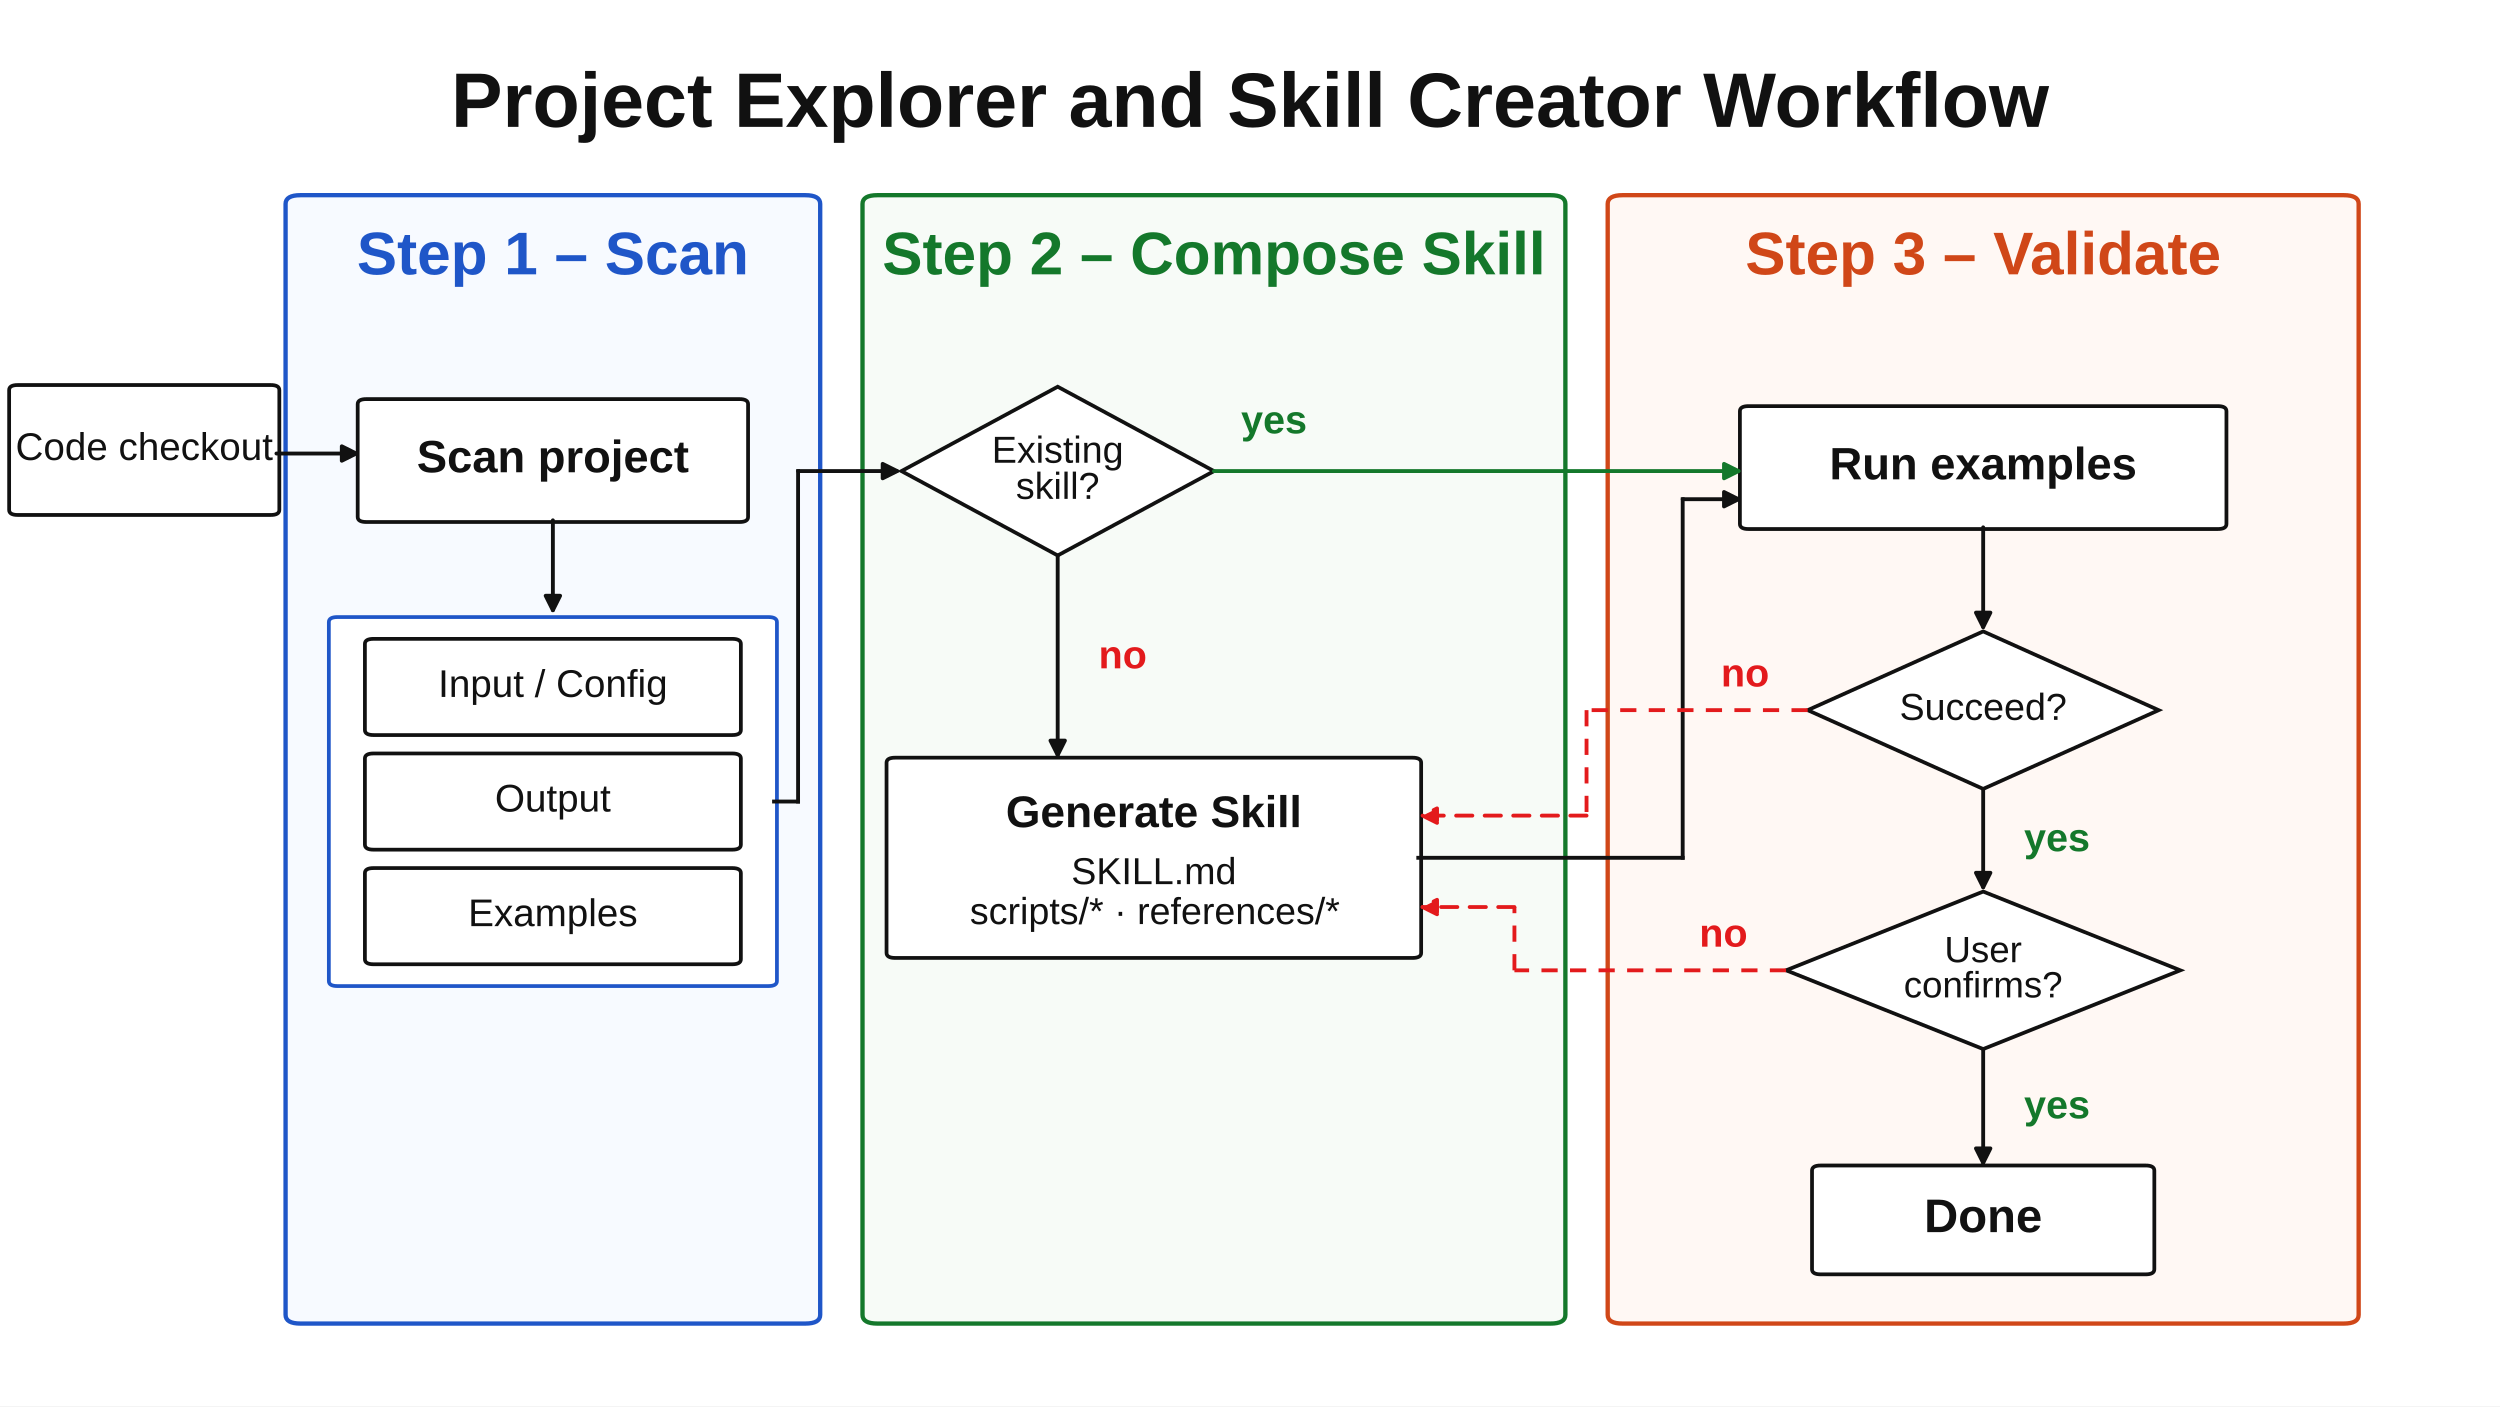
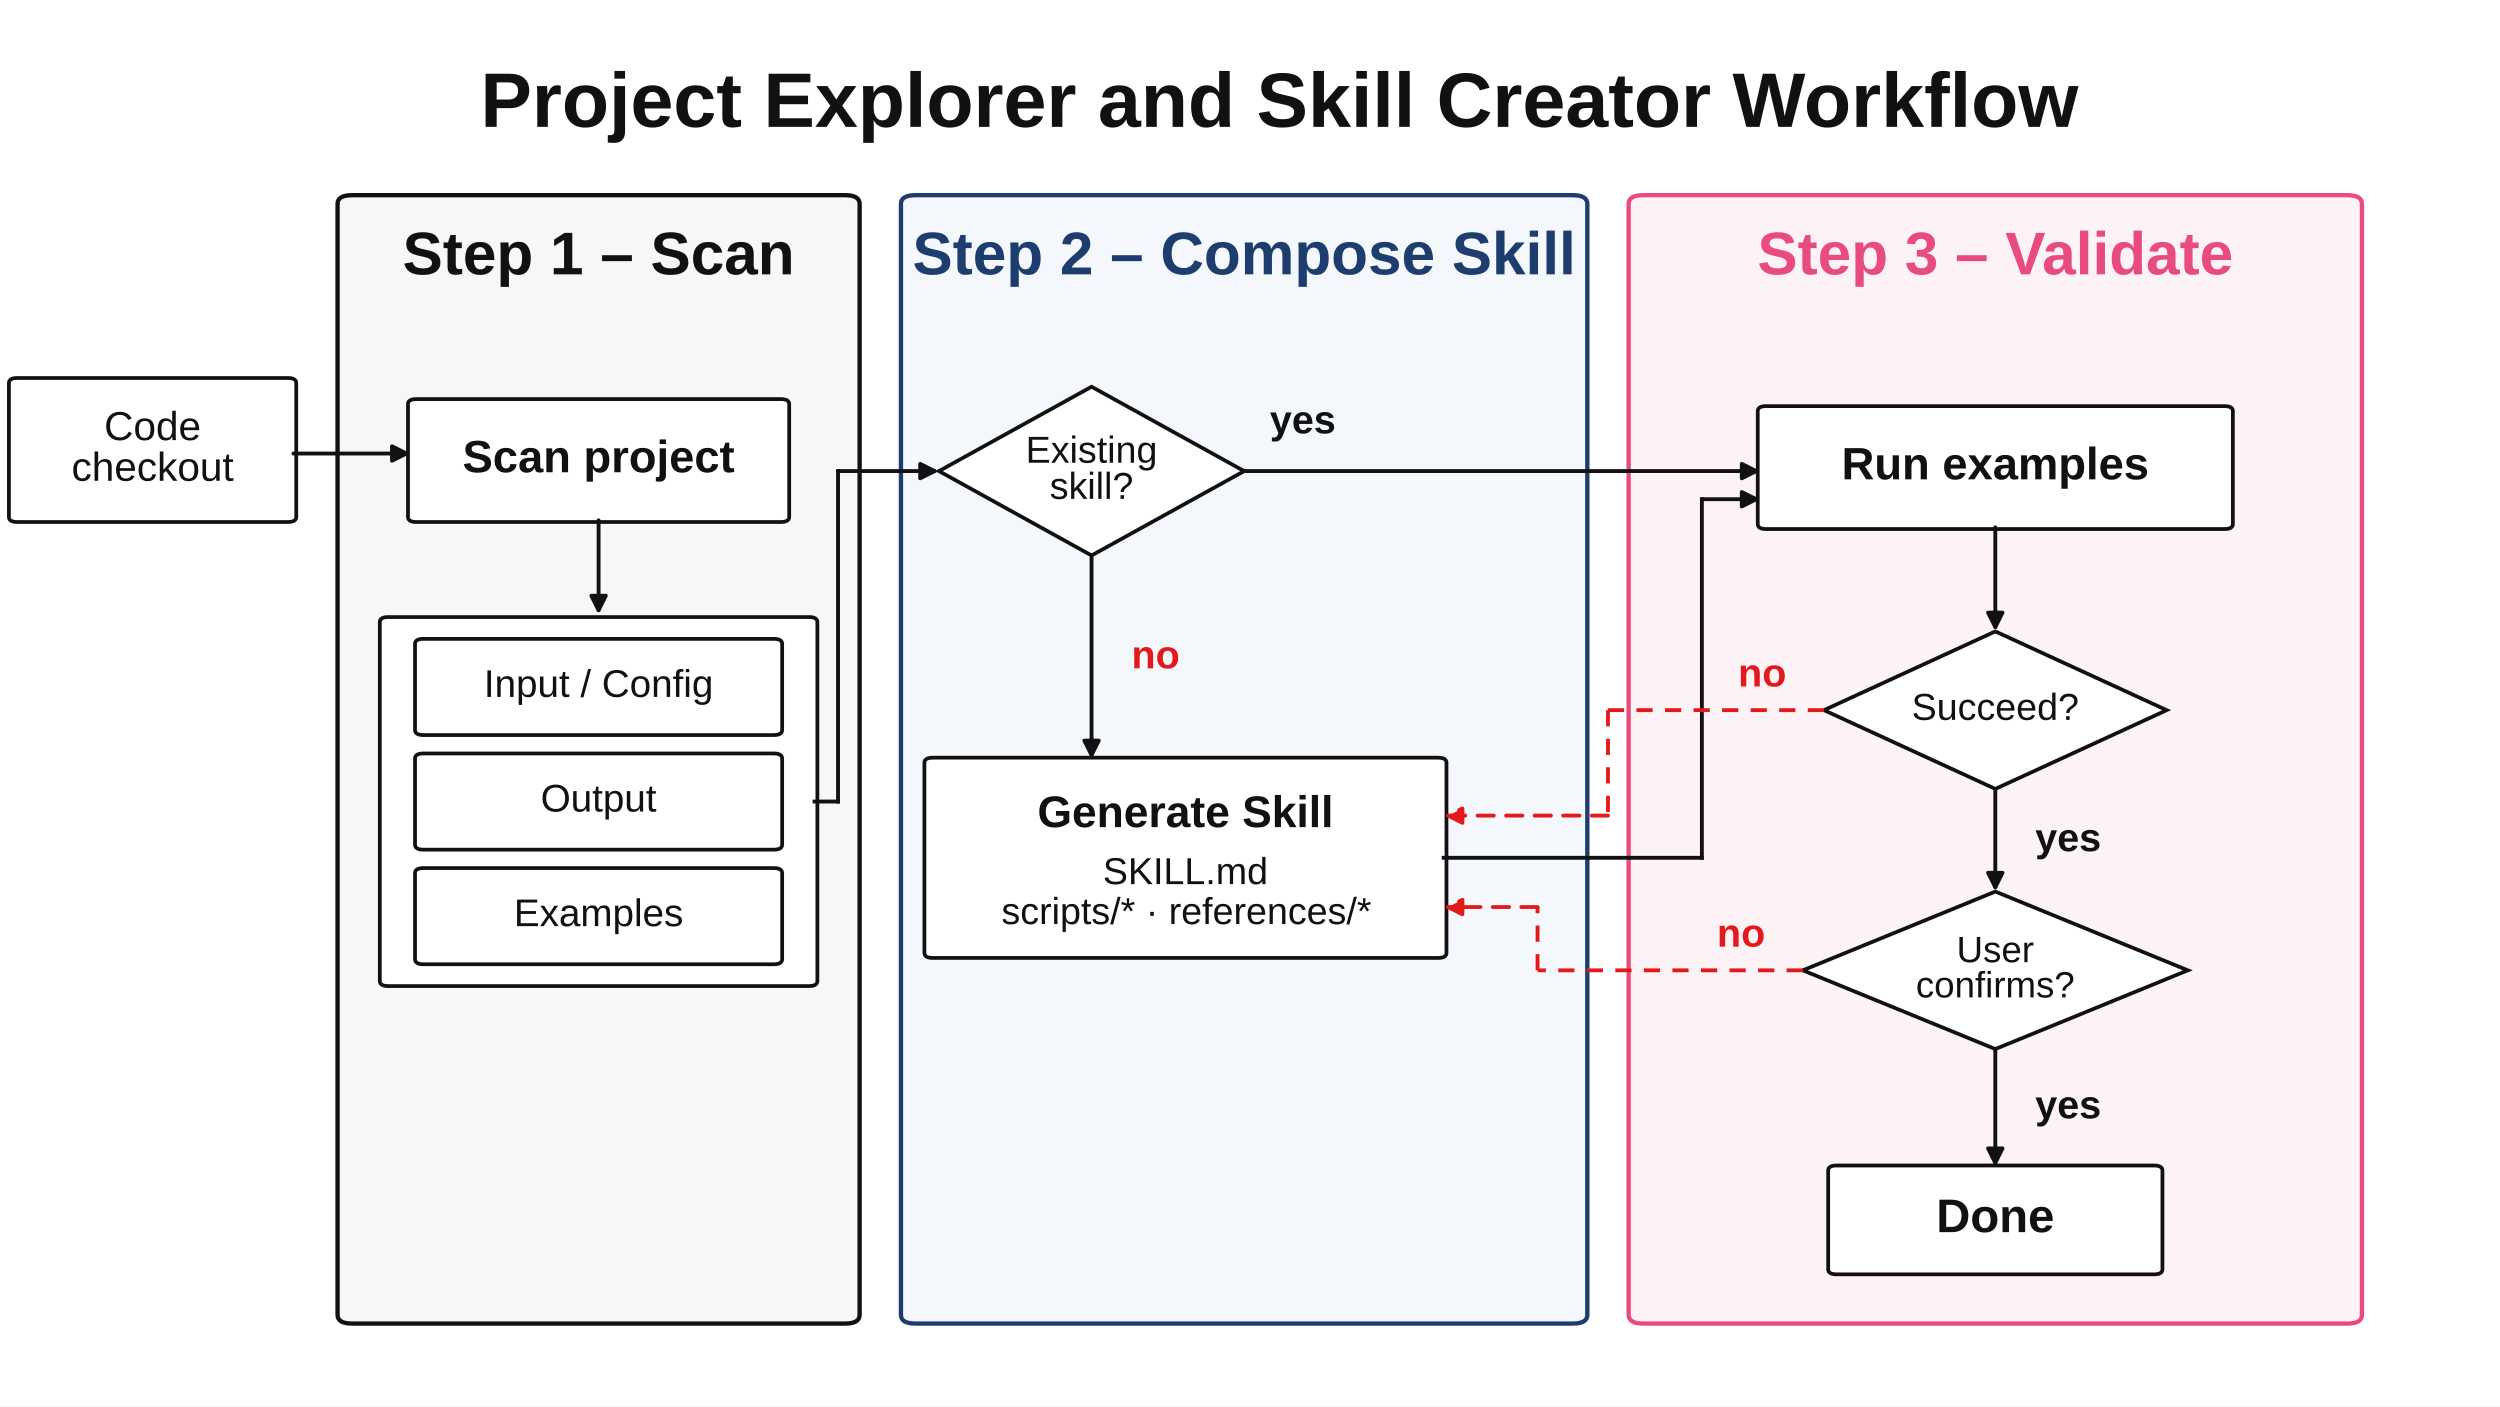
<svg xmlns="http://www.w3.org/2000/svg" width="518.4pt" height="291.6pt" viewBox="0 0 518.4 291.6" version="1.1">
  <defs>
    <style type="text/css">*{stroke-linejoin: round; stroke-linecap: butt}</style>
  </defs>
  <g id="figure_1">
    <g id="patch_1">
      <path d="M 0 291.6  L 518.4 291.6  L 518.4 0  L 0 0  z " style="fill: #ffffff" />
    </g>
    <g id="axes_1">
      <g id="patch_2">
-         <path d="M 62.308 274.454  L 166.985 274.454  Q 170.075 274.454 170.075 272.646  L 170.075 42.282  Q 170.075 40.474 166.985 40.474  L 62.308 40.474  Q 59.217 40.474 59.217 42.282  L 59.217 272.646  Q 59.217 274.454 62.308 274.454  z " clip-path="url(#pa1a2fbb41c)" style="fill: #f7faff; stroke: #1f56c8; stroke-width: 0.9; stroke-linejoin: miter" />
+         <path d="M 73.014 274.454  L 175.234 274.454  Q 178.252 274.454 178.252 272.646  L 178.252 42.282  Q 178.252 40.474 175.234 40.474  L 73.014 40.474  Q 69.996 40.474 69.996 42.282  L 69.996 272.646  Q 69.996 274.454 73.014 274.454  z " clip-path="url(#p4d592e3e63)" style="fill: #f7f7f7; stroke: #111111; stroke-width: 0.9; stroke-linejoin: miter" />
      </g>
      <g id="patch_3">
-         <path d="M 181.938 274.454  L 321.508 274.454  Q 324.598 274.454 324.598 272.646  L 324.598 42.282  Q 324.598 40.474 321.508 40.474  L 181.938 40.474  Q 178.848 40.474 178.848 42.282  L 178.848 272.646  Q 178.848 274.454 181.938 274.454  z " clip-path="url(#pa1a2fbb41c)" style="fill: #f7fbf7; stroke: #14782b; stroke-width: 0.9; stroke-linejoin: miter" />
+         <path d="M 189.837 274.454  L 326.13 274.454  Q 329.147 274.454 329.147 272.646  L 329.147 42.282  Q 329.147 40.474 326.13 40.474  L 189.837 40.474  Q 186.819 40.474 186.819 42.282  L 186.819 272.646  Q 186.819 274.454 189.837 274.454  z " clip-path="url(#p4d592e3e63)" style="fill: #f4f7fc; stroke: #1c3d6e; stroke-width: 0.9; stroke-linejoin: miter" />
      </g>
      <g id="patch_4">
-         <path d="M 336.462 274.454  L 486 274.454  Q 489.09 274.454 489.09 272.646  L 489.09 42.282  Q 489.09 40.474 486 40.474  L 336.462 40.474  Q 333.371 40.474 333.371 42.282  L 333.371 272.646  Q 333.371 274.454 336.462 274.454  z " clip-path="url(#pa1a2fbb41c)" style="fill: #fff8f4; stroke: #d04718; stroke-width: 0.9; stroke-linejoin: miter" />
+         <path d="M 340.732 274.454  L 486.761 274.454  Q 489.778 274.454 489.778 272.646  L 489.778 42.282  Q 489.778 40.474 486.761 40.474  L 340.732 40.474  Q 337.714 40.474 337.714 42.282  L 337.714 272.646  Q 337.714 274.454 340.732 274.454  z " clip-path="url(#p4d592e3e63)" style="fill: #fdf3f7; stroke: #e84c7e; stroke-width: 0.9; stroke-linejoin: miter" />
      </g>
      <g id="patch_5">
-         <path d="M 3.689 106.784  L 56.127 106.784  Q 57.921 106.784 57.921 105.734  L 57.921 80.89  Q 57.921 79.84 56.127 79.84  L 3.689 79.84  Q 1.894 79.84 1.894 80.89  L 1.894 105.734  Q 1.894 106.784 3.689 106.784  z " clip-path="url(#pa1a2fbb41c)" style="fill: #ffffff; stroke: #111111; stroke-width: 0.78; stroke-linejoin: miter" />
+         <path d="M 3.602 108.242  L 59.677 108.242  Q 61.429 108.242 61.429 107.192  L 61.429 79.432  Q 61.429 78.382 59.677 78.382  L 3.602 78.382  Q 1.85 78.382 1.85 79.432  L 1.85 107.192  Q 1.85 108.242 3.602 108.242  z " clip-path="url(#p4d592e3e63)" style="fill: #ffffff; stroke: #111111; stroke-width: 0.78; stroke-linejoin: miter" />
      </g>
      <g id="patch_6">
-         <path d="M 75.966 108.242  L 153.327 108.242  Q 155.121 108.242 155.121 107.192  L 155.121 83.806  Q 155.121 82.756 153.327 82.756  L 75.966 82.756  Q 74.171 82.756 74.171 83.806  L 74.171 107.192  Q 74.171 108.242 75.966 108.242  z " clip-path="url(#pa1a2fbb41c)" style="fill: #ffffff; stroke: #111111; stroke-width: 0.78; stroke-linejoin: miter" />
+         <path d="M 86.351 108.242  L 161.897 108.242  Q 163.649 108.242 163.649 107.192  L 163.649 83.806  Q 163.649 82.756 161.897 82.756  L 86.351 82.756  Q 84.599 82.756 84.599 83.806  L 84.599 107.192  Q 84.599 108.242 86.351 108.242  z " clip-path="url(#p4d592e3e63)" style="fill: #ffffff; stroke: #111111; stroke-width: 0.78; stroke-linejoin: miter" />
      </g>
      <g id="patch_7">
-         <path d="M 69.984 204.47  L 159.308 204.47  Q 161.103 204.47 161.103 203.42  L 161.103 129.004  Q 161.103 127.954 159.308 127.954  L 69.984 127.954  Q 68.19 127.954 68.19 129.004  L 68.19 203.42  Q 68.19 204.47 69.984 204.47  z " clip-path="url(#pa1a2fbb41c)" style="fill: #ffffff; stroke: #1f56c8; stroke-width: 0.78; stroke-linejoin: miter" />
+         <path d="M 80.51 204.47  L 167.738 204.47  Q 169.49 204.47 169.49 203.42  L 169.49 129.004  Q 169.49 127.954 167.738 127.954  L 80.51 127.954  Q 78.758 127.954 78.758 129.004  L 78.758 203.42  Q 78.758 204.47 80.51 204.47  z " clip-path="url(#p4d592e3e63)" style="fill: #ffffff; stroke: #111111; stroke-width: 0.78; stroke-linejoin: miter" />
      </g>
      <g id="patch_8">
-         <path d="M 77.461 152.419  L 151.831 152.419  Q 153.626 152.419 153.626 151.37  L 153.626 133.524  Q 153.626 132.474 151.831 132.474  L 77.461 132.474  Q 75.666 132.474 75.666 133.524  L 75.666 151.37  Q 75.666 152.419 77.461 152.419  z " clip-path="url(#pa1a2fbb41c)" style="fill: #ffffff; stroke: #111111; stroke-width: 0.78; stroke-linejoin: miter" />
+         <path d="M 87.812 152.419  L 160.436 152.419  Q 162.189 152.419 162.189 151.37  L 162.189 133.524  Q 162.189 132.474 160.436 132.474  L 87.812 132.474  Q 86.059 132.474 86.059 133.524  L 86.059 151.37  Q 86.059 152.419 87.812 152.419  z " clip-path="url(#p4d592e3e63)" style="fill: #ffffff; stroke: #111111; stroke-width: 0.78; stroke-linejoin: miter" />
      </g>
      <g id="patch_9">
-         <path d="M 77.461 176.185  L 151.831 176.185  Q 153.626 176.185 153.626 175.135  L 153.626 157.289  Q 153.626 156.239 151.831 156.239  L 77.461 156.239  Q 75.666 156.239 75.666 157.289  L 75.666 175.135  Q 75.666 176.185 77.461 176.185  z " clip-path="url(#pa1a2fbb41c)" style="fill: #ffffff; stroke: #111111; stroke-width: 0.78; stroke-linejoin: miter" />
+         <path d="M 87.812 176.185  L 160.436 176.185  Q 162.189 176.185 162.189 175.135  L 162.189 157.289  Q 162.189 156.239 160.436 156.239  L 87.812 156.239  Q 86.059 156.239 86.059 157.289  L 86.059 175.135  Q 86.059 176.185 87.812 176.185  z " clip-path="url(#p4d592e3e63)" style="fill: #ffffff; stroke: #111111; stroke-width: 0.78; stroke-linejoin: miter" />
      </g>
      <g id="patch_10">
-         <path d="M 77.461 199.95  L 151.831 199.95  Q 153.626 199.95 153.626 198.9  L 153.626 181.054  Q 153.626 180.005 151.831 180.005  L 77.461 180.005  Q 75.666 180.005 75.666 181.054  L 75.666 198.9  Q 75.666 199.95 77.461 199.95  z " clip-path="url(#pa1a2fbb41c)" style="fill: #ffffff; stroke: #111111; stroke-width: 0.78; stroke-linejoin: miter" />
+         <path d="M 87.812 199.95  L 160.436 199.95  Q 162.189 199.95 162.189 198.9  L 162.189 181.054  Q 162.189 180.005 160.436 180.005  L 87.812 180.005  Q 86.059 180.005 86.059 181.054  L 86.059 198.9  Q 86.059 199.95 87.812 199.95  z " clip-path="url(#p4d592e3e63)" style="fill: #ffffff; stroke: #111111; stroke-width: 0.78; stroke-linejoin: miter" />
      </g>
      <g id="patch_11">
-         <path d="M 219.323 80.19  L 251.723 97.686  L 219.323 115.182  L 186.923 97.686  z " clip-path="url(#pa1a2fbb41c)" style="fill: #ffffff; stroke: #111111; stroke-width: 0.78; stroke-linejoin: miter" />
+         <path d="M 226.344 80.19  L 257.983 97.686  L 226.344 115.182  L 194.704 97.686  z " clip-path="url(#p4d592e3e63)" style="fill: #ffffff; stroke: #111111; stroke-width: 0.78; stroke-linejoin: miter" />
      </g>
      <g id="patch_12">
-         <path d="M 185.627 198.638  L 292.896 198.638  Q 294.69 198.638 294.69 197.588  L 294.69 158.164  Q 294.69 157.114 292.896 157.114  L 185.627 157.114  Q 183.833 157.114 183.833 158.164  L 183.833 197.588  Q 183.833 198.638 185.627 198.638  z " clip-path="url(#pa1a2fbb41c)" style="fill: #ffffff; stroke: #111111; stroke-width: 0.78; stroke-linejoin: miter" />
+         <path d="M 193.439 198.638  L 298.19 198.638  Q 299.942 198.638 299.942 197.588  L 299.942 158.164  Q 299.942 157.114 298.19 157.114  L 193.439 157.114  Q 191.686 157.114 191.686 158.164  L 191.686 197.588  Q 191.686 198.638 193.439 198.638  z " clip-path="url(#p4d592e3e63)" style="fill: #ffffff; stroke: #111111; stroke-width: 0.78; stroke-linejoin: miter" />
      </g>
      <g id="patch_13">
-         <path d="M 362.581 109.7  L 459.881 109.7  Q 461.675 109.7 461.675 108.65  L 461.675 85.264  Q 461.675 84.214 459.881 84.214  L 362.581 84.214  Q 360.786 84.214 360.786 85.264  L 360.786 108.65  Q 360.786 109.7 362.581 109.7  z " clip-path="url(#pa1a2fbb41c)" style="fill: #ffffff; stroke: #111111; stroke-width: 0.78; stroke-linejoin: miter" />
+         <path d="M 366.239 109.7  L 461.254 109.7  Q 463.007 109.7 463.007 108.65  L 463.007 85.264  Q 463.007 84.214 461.254 84.214  L 366.239 84.214  Q 364.486 84.214 364.486 85.264  L 364.486 108.65  Q 364.486 109.7 366.239 109.7  z " clip-path="url(#p4d592e3e63)" style="fill: #ffffff; stroke: #111111; stroke-width: 0.78; stroke-linejoin: miter" />
      </g>
      <g id="patch_14">
-         <path d="M 411.231 130.928  L 447.618 147.258  L 411.231 163.588  L 374.843 147.258  z " clip-path="url(#pa1a2fbb41c)" style="fill: #ffffff; stroke: #111111; stroke-width: 0.78; stroke-linejoin: miter" />
+         <path d="M 413.746 130.928  L 449.28 147.258  L 413.746 163.588  L 378.213 147.258  z " clip-path="url(#p4d592e3e63)" style="fill: #ffffff; stroke: #111111; stroke-width: 0.78; stroke-linejoin: miter" />
      </g>
      <g id="patch_15">
-         <path d="M 411.231 184.874  L 452.105 201.204  L 411.231 217.534  L 370.357 201.204  z " clip-path="url(#pa1a2fbb41c)" style="fill: #ffffff; stroke: #111111; stroke-width: 0.78; stroke-linejoin: miter" />
+         <path d="M 413.746 184.874  L 453.661 201.204  L 413.746 217.534  L 373.832 201.204  z " clip-path="url(#p4d592e3e63)" style="fill: #ffffff; stroke: #111111; stroke-width: 0.78; stroke-linejoin: miter" />
      </g>
      <g id="patch_16">
-         <path d="M 377.535 264.248  L 444.927 264.248  Q 446.721 264.248 446.721 263.198  L 446.721 242.728  Q 446.721 241.678 444.927 241.678  L 377.535 241.678  Q 375.74 241.678 375.74 242.728  L 375.74 263.198  Q 375.74 264.248 377.535 264.248  z " clip-path="url(#pa1a2fbb41c)" style="fill: #ffffff; stroke: #111111; stroke-width: 0.78; stroke-linejoin: miter" />
+         <path d="M 380.841 264.248  L 446.651 264.248  Q 448.404 264.248 448.404 263.198  L 448.404 242.728  Q 448.404 241.678 446.651 241.678  L 380.841 241.678  Q 379.089 241.678 379.089 242.728  L 379.089 263.198  Q 379.089 264.248 380.841 264.248  z " clip-path="url(#p4d592e3e63)" style="fill: #ffffff; stroke: #111111; stroke-width: 0.78; stroke-linejoin: miter" />
      </g>
      <g id="text_1">
-         <text style="fill: #111111; font: 700 16px 'Liberation Sans'; text-anchor: middle" x="259.2" y="26.299" transform="rotate(-0 259.2 26.2991)">Project Explorer and Skill Creator Workflow</text>
+         <text style="fill: #111111; font: 700 16px 'Liberation Sans'; text-anchor: middle" x="265.285" y="26.299" transform="rotate(-0 265.2845 26.2991)">Project Explorer and Skill Creator Workflow</text>
      </g>
      <g id="text_2">
-         <text style="fill: #111111; font: 8px 'Liberation Sans'; text-anchor: middle" x="29.908" y="95.381" transform="rotate(-0 29.90769 95.38075)">Code checkout</text>
+         <text style="fill: #111111; font: 8.4px 'Liberation Sans'" transform="translate(21.59947 91.26463)">Code</text>
+         <text style="fill: #111111; font: 8.4px 'Liberation Sans'" transform="translate(14.83025 99.70374)">checkout</text>
      </g>
      <g id="text_3">
-         <text style="fill: #1f56c8; font: 700 12.5px 'Liberation Sans'; text-anchor: middle" x="114.646" y="56.887" transform="rotate(-0 114.6462 56.88682)">Step 1 – Scan</text>
+         <text style="fill: #111111; font: 700 12.5px 'Liberation Sans'; text-anchor: middle" x="124.124" y="56.887" transform="rotate(-0 124.1239 56.88682)">Step 1 – Scan</text>
      </g>
      <g id="text_4">
-         <text style="fill: #111111; font: 700 9.4px 'Liberation Sans'; text-anchor: middle" x="114.646" y="97.93" transform="rotate(-0 114.6462 97.92978)">Scan project</text>
+         <text style="fill: #111111; font: 700 9.4px 'Liberation Sans'; text-anchor: middle" x="124.124" y="97.93" transform="rotate(-0 124.1239 97.92978)">Scan project</text>
      </g>
      <g id="text_5">
-         <text style="fill: #111111; font: 8px 'Liberation Sans'; text-anchor: middle" x="114.646" y="144.515" transform="rotate(-0 114.6462 144.5154)">Input / Config</text>
+         <text style="fill: #111111; font: 8px 'Liberation Sans'; text-anchor: middle" x="124.124" y="144.515" transform="rotate(-0 124.1239 144.5154)">Input / Config</text>
      </g>
      <g id="text_6">
-         <text style="fill: #111111; font: 8px 'Liberation Sans'; text-anchor: middle" x="114.646" y="168.281" transform="rotate(-0 114.6462 168.2808)">Output</text>
+         <text style="fill: #111111; font: 8px 'Liberation Sans'; text-anchor: middle" x="124.124" y="168.281" transform="rotate(-0 124.1239 168.2808)">Output</text>
      </g>
      <g id="text_7">
-         <text style="fill: #111111; font: 8px 'Liberation Sans'; text-anchor: middle" x="114.646" y="192.046" transform="rotate(-0 114.6462 192.0462)">Examples</text>
+         <text style="fill: #111111; font: 8px 'Liberation Sans'; text-anchor: middle" x="124.124" y="192.046" transform="rotate(-0 124.1239 192.0462)">Examples</text>
      </g>
      <g id="text_8">
-         <text style="fill: #14782b; font: 700 12.5px 'Liberation Sans'; text-anchor: middle" x="251.723" y="56.887" transform="rotate(-0 251.7231 56.88682)">Step 2 – Compose Skill</text>
+         <text style="fill: #1c3d6e; font: 700 12.5px 'Liberation Sans'; text-anchor: middle" x="257.983" y="56.887" transform="rotate(-0 257.9831 56.88682)">Step 2 – Compose Skill</text>
      </g>
      <g id="text_9">
-         <text style="fill: #111111; font: 7.8px 'Liberation Sans'" transform="translate(205.6676 95.95445)">Existing</text>
-         <text style="fill: #111111; font: 7.8px 'Liberation Sans'" transform="translate(210.6547 103.4516)">skill?</text>
+         <text style="fill: #111111; font: 7.8px 'Liberation Sans'" transform="translate(212.6882 95.95445)">Existing</text>
+         <text style="fill: #111111; font: 7.8px 'Liberation Sans'" transform="translate(217.6753 103.4516)">skill?</text>
      </g>
      <g id="text_10">
-         <text style="fill: #111111; font: 700 9.2px 'Liberation Sans'; text-anchor: middle" x="239.262" y="171.507" transform="rotate(-0 239.2615 171.5071)">Generate Skill</text>
+         <text style="fill: #111111; font: 700 9.2px 'Liberation Sans'; text-anchor: middle" x="245.814" y="171.507" transform="rotate(-0 245.8141 171.5071)">Generate Skill</text>
      </g>
      <g id="text_11">
-         <text style="fill: #111111; font: 7.8px 'Liberation Sans'" transform="translate(222.1369 183.3304)">SKILL.md</text>
-         <text style="fill: #111111; font: 7.8px 'Liberation Sans'" transform="translate(201.1165 191.6189)">scripts/* · references/*</text>
+         <text style="fill: #111111; font: 7.8px 'Liberation Sans'" transform="translate(228.6894 183.3304)">SKILL.md</text>
+         <text style="fill: #111111; font: 7.8px 'Liberation Sans'" transform="translate(207.669 191.6189)">scripts/* · references/*</text>
      </g>
      <g id="text_12">
-         <text style="fill: #e31a1c; font: 700 8.2px 'Liberation Sans'; text-anchor: start" x="227.797" y="138.589" transform="rotate(-0 227.7969 138.5893)">no</text>
+         <text style="fill: #e31a1c; font: 700 8.2px 'Liberation Sans'; text-anchor: start" x="234.619" y="138.589" transform="rotate(-0 234.6186 138.5893)">no</text>
      </g>
      <g id="text_13">
-         <text style="fill: #d04718; font: 700 12.5px 'Liberation Sans'; text-anchor: middle" x="411.231" y="56.887" transform="rotate(-0 411.2308 56.88682)">Step 3 – Validate</text>
+         <text style="fill: #e84c7e; font: 700 12.5px 'Liberation Sans'; text-anchor: middle" x="413.746" y="56.887" transform="rotate(-0 413.7465 56.88682)">Step 3 – Validate</text>
      </g>
      <g id="text_14">
-         <text style="fill: #111111; font: 700 9.4px 'Liberation Sans'; text-anchor: middle" x="411.231" y="99.388" transform="rotate(-0 411.2308 99.38778)">Run examples</text>
+         <text style="fill: #111111; font: 700 9.4px 'Liberation Sans'; text-anchor: middle" x="413.746" y="99.388" transform="rotate(-0 413.7465 99.38778)">Run examples</text>
      </g>
      <g id="text_15">
-         <text style="fill: #111111; font: 7.8px 'Liberation Sans'; text-anchor: middle" x="411.231" y="149.275" transform="rotate(-0 411.2308 149.275)">Succeed?</text>
+         <text style="fill: #111111; font: 7.8px 'Liberation Sans'; text-anchor: middle" x="413.746" y="149.275" transform="rotate(-0 413.7465 149.275)">Succeed?</text>
      </g>
      <g id="text_16">
-         <text style="fill: #111111; font: 7.6px 'Liberation Sans'" transform="translate(403.208 199.5168)">User</text>
-         <text style="fill: #111111; font: 7.6px 'Liberation Sans'" transform="translate(394.7607 206.8218)">confirms?</text>
+         <text style="fill: #111111; font: 7.6px 'Liberation Sans'" transform="translate(405.7237 199.5168)">User</text>
+         <text style="fill: #111111; font: 7.6px 'Liberation Sans'" transform="translate(397.2764 206.8218)">confirms?</text>
      </g>
      <g id="text_17">
-         <text style="fill: #111111; font: 700 9.8px 'Liberation Sans'; text-anchor: middle" x="411.231" y="255.497" transform="rotate(-0 411.2308 255.4972)">Done</text>
+         <text style="fill: #111111; font: 700 9.8px 'Liberation Sans'; text-anchor: middle" x="413.746" y="255.497" transform="rotate(-0 413.7465 255.4972)">Done</text>
      </g>
      <g id="text_18">
-         <text style="fill: #14782b; font: 700 8.2px 'Liberation Sans'; text-anchor: middle" x="264.185" y="89.861" transform="rotate(-0 264.1846 89.8609)">yes</text>
+         <text style="fill: #111111; font: 700 8.2px 'Liberation Sans'; text-anchor: middle" x="270.152" y="89.861" transform="rotate(-0 270.1521 89.8609)">yes</text>
      </g>
      <g id="text_19">
-         <text style="fill: #14782b; font: 700 8.2px 'Liberation Sans'; text-anchor: start" x="419.705" y="176.497" transform="rotate(-0 419.7046 176.4973)">yes</text>
+         <text style="fill: #111111; font: 700 8.2px 'Liberation Sans'; text-anchor: start" x="422.021" y="176.497" transform="rotate(-0 422.0214 176.4973)">yes</text>
      </g>
      <g id="text_20">
-         <text style="fill: #14782b; font: 700 8.2px 'Liberation Sans'; text-anchor: start" x="419.705" y="231.901" transform="rotate(-0 419.7046 231.9013)">yes</text>
+         <text style="fill: #111111; font: 700 8.2px 'Liberation Sans'; text-anchor: start" x="422.021" y="231.901" transform="rotate(-0 422.0214 231.9013)">yes</text>
      </g>
      <g id="text_21">
-         <text style="fill: #e31a1c; font: 700 8.2px 'Liberation Sans'; text-anchor: end" x="366.868" y="142.349" transform="rotate(-0 366.8677 142.3489)">no</text>
+         <text style="fill: #e31a1c; font: 700 8.2px 'Liberation Sans'; text-anchor: end" x="370.425" y="142.349" transform="rotate(-0 370.4248 142.3489)">no</text>
      </g>
      <g id="text_22">
-         <text style="fill: #e31a1c; font: 700 8.2px 'Liberation Sans'; text-anchor: end" x="362.382" y="196.295" transform="rotate(-0 362.3815 196.2949)">no</text>
+         <text style="fill: #e31a1c; font: 700 8.2px 'Liberation Sans'; text-anchor: end" x="366.044" y="196.295" transform="rotate(-0 366.0439 196.2949)">no</text>
      </g>
      <g id="patch_17">
-         <path d="M 57.323 94.041  Q 66.046 94.041 73.875 94.041  " clip-path="url(#pa1a2fbb41c)" style="fill: none; stroke: #111111; stroke-width: 0.8; stroke-linecap: round" />
-         <path d="M 70.875 92.541  L 73.875 94.041  L 70.875 95.541  z " clip-path="url(#pa1a2fbb41c)" style="fill: #111111; stroke: #111111; stroke-width: 0.8; stroke-linecap: round" />
+         <path d="M 60.845 94.041  Q 73.014 94.041 84.289 94.041  " clip-path="url(#p4d592e3e63)" style="fill: none; stroke: #111111; stroke-width: 0.8; stroke-linecap: round" />
+         <path d="M 81.289 92.541  L 84.289 94.041  L 81.289 95.541  z " clip-path="url(#p4d592e3e63)" style="fill: #111111; stroke: #111111; stroke-width: 0.8; stroke-linecap: round" />
      </g>
      <g id="patch_18">
-         <path d="M 114.646 107.892  Q 114.646 117.661 114.646 126.535  " clip-path="url(#pa1a2fbb41c)" style="fill: none; stroke: #111111; stroke-width: 0.8; stroke-linecap: round" />
-         <path d="M 116.146 123.535  L 114.646 126.535  L 113.146 123.535  z " clip-path="url(#pa1a2fbb41c)" style="fill: #111111; stroke: #111111; stroke-width: 0.8; stroke-linecap: round" />
+         <path d="M 124.124 107.892  Q 124.124 117.661 124.124 126.535  " clip-path="url(#p4d592e3e63)" style="fill: none; stroke: #111111; stroke-width: 0.8; stroke-linecap: round" />
+         <path d="M 125.624 123.535  L 124.124 126.535  L 122.624 123.535  z " clip-path="url(#p4d592e3e63)" style="fill: #111111; stroke: #111111; stroke-width: 0.8; stroke-linecap: round" />
      </g>
      <g id="line2d_1">
-         <path d="M 160.505 166.212  L 165.489 166.212  " clip-path="url(#pa1a2fbb41c)" style="fill: none; stroke: #111111; stroke-width: 0.8; stroke-linecap: square" />
+         <path d="M 168.906 166.212  L 173.774 166.212  " clip-path="url(#p4d592e3e63)" style="fill: none; stroke: #111111; stroke-width: 0.8; stroke-linecap: square" />
      </g>
      <g id="line2d_2">
-         <path d="M 165.489 166.212  L 165.489 97.686  " clip-path="url(#pa1a2fbb41c)" style="fill: none; stroke: #111111; stroke-width: 0.8; stroke-linecap: square" />
+         <path d="M 173.774 166.212  L 173.774 97.686  " clip-path="url(#p4d592e3e63)" style="fill: none; stroke: #111111; stroke-width: 0.8; stroke-linecap: square" />
      </g>
      <g id="patch_19">
-         <path d="M 165.489 97.686  Q 176.206 97.686 186.029 97.686  " clip-path="url(#pa1a2fbb41c)" style="fill: none; stroke: #111111; stroke-width: 0.8; stroke-linecap: round" />
-         <path d="M 183.029 96.186  L 186.029 97.686  L 183.029 99.186  z " clip-path="url(#pa1a2fbb41c)" style="fill: #111111; stroke: #111111; stroke-width: 0.8; stroke-linecap: round" />
+         <path d="M 173.774 97.686  Q 184.239 97.686 193.81 97.686  " clip-path="url(#p4d592e3e63)" style="fill: none; stroke: #111111; stroke-width: 0.8; stroke-linecap: round" />
+         <path d="M 190.81 96.186  L 193.81 97.686  L 190.81 99.186  z " clip-path="url(#p4d592e3e63)" style="fill: #111111; stroke: #111111; stroke-width: 0.8; stroke-linecap: round" />
      </g>
      <g id="patch_20">
-         <path d="M 219.323 115.182  Q 219.323 136.323 219.323 156.57  " clip-path="url(#pa1a2fbb41c)" style="fill: none; stroke: #111111; stroke-width: 0.8; stroke-linecap: round" />
-         <path d="M 220.823 153.57  L 219.323 156.57  L 217.823 153.57  z " clip-path="url(#pa1a2fbb41c)" style="fill: #111111; stroke: #111111; stroke-width: 0.8; stroke-linecap: round" />
+         <path d="M 226.344 115.182  Q 226.344 136.323 226.344 156.57  " clip-path="url(#p4d592e3e63)" style="fill: none; stroke: #111111; stroke-width: 0.8; stroke-linecap: round" />
+         <path d="M 227.844 153.57  L 226.344 156.57  L 224.844 153.57  z " clip-path="url(#p4d592e3e63)" style="fill: #111111; stroke: #111111; stroke-width: 0.8; stroke-linecap: round" />
      </g>
      <g id="patch_21">
-         <path d="M 251.723 97.686  Q 306.554 97.686 360.49 97.686  " clip-path="url(#pa1a2fbb41c)" style="fill: none; stroke: #14782b; stroke-width: 0.8; stroke-linecap: round" />
-         <path d="M 357.49 96.186  L 360.49 97.686  L 357.49 99.186  z " clip-path="url(#pa1a2fbb41c)" style="fill: #14782b; stroke: #14782b; stroke-width: 0.8; stroke-linecap: round" />
+         <path d="M 257.983 97.686  Q 311.527 97.686 364.176 97.686  " clip-path="url(#p4d592e3e63)" style="fill: none; stroke: #111111; stroke-width: 0.8; stroke-linecap: round" />
+         <path d="M 361.176 96.186  L 364.176 97.686  L 361.176 99.186  z " clip-path="url(#p4d592e3e63)" style="fill: #111111; stroke: #111111; stroke-width: 0.8; stroke-linecap: round" />
      </g>
      <g id="line2d_3">
-         <path d="M 294.092 177.876  L 348.923 177.876  " clip-path="url(#pa1a2fbb41c)" style="fill: none; stroke: #111111; stroke-width: 0.8; stroke-linecap: square" />
+         <path d="M 299.358 177.876  L 352.901 177.876  " clip-path="url(#p4d592e3e63)" style="fill: none; stroke: #111111; stroke-width: 0.8; stroke-linecap: square" />
      </g>
      <g id="line2d_4">
-         <path d="M 348.923 177.876  L 348.923 103.518  " clip-path="url(#pa1a2fbb41c)" style="fill: none; stroke: #111111; stroke-width: 0.8; stroke-linecap: square" />
+         <path d="M 352.901 177.876  L 352.901 103.518  " clip-path="url(#p4d592e3e63)" style="fill: none; stroke: #111111; stroke-width: 0.8; stroke-linecap: square" />
      </g>
      <g id="patch_22">
-         <path d="M 348.923 103.518  Q 355.154 103.518 360.49 103.518  " clip-path="url(#pa1a2fbb41c)" style="fill: none; stroke: #111111; stroke-width: 0.8; stroke-linecap: round" />
-         <path d="M 357.49 102.018  L 360.49 103.518  L 357.49 105.018  z " clip-path="url(#pa1a2fbb41c)" style="fill: #111111; stroke: #111111; stroke-width: 0.8; stroke-linecap: round" />
+         <path d="M 352.901 103.518  Q 358.986 103.518 364.176 103.518  " clip-path="url(#p4d592e3e63)" style="fill: none; stroke: #111111; stroke-width: 0.8; stroke-linecap: round" />
+         <path d="M 361.176 102.018  L 364.176 103.518  L 361.176 105.018  z " clip-path="url(#p4d592e3e63)" style="fill: #111111; stroke: #111111; stroke-width: 0.8; stroke-linecap: round" />
      </g>
      <g id="patch_23">
-         <path d="M 411.231 109.35  Q 411.231 120.139 411.231 130.034  " clip-path="url(#pa1a2fbb41c)" style="fill: none; stroke: #111111; stroke-width: 0.8; stroke-linecap: round" />
-         <path d="M 412.731 127.034  L 411.231 130.034  L 409.731 127.034  z " clip-path="url(#pa1a2fbb41c)" style="fill: #111111; stroke: #111111; stroke-width: 0.8; stroke-linecap: round" />
+         <path d="M 413.746 109.35  Q 413.746 120.139 413.746 130.034  " clip-path="url(#p4d592e3e63)" style="fill: none; stroke: #111111; stroke-width: 0.8; stroke-linecap: round" />
+         <path d="M 415.246 127.034  L 413.746 130.034  L 412.246 127.034  z " clip-path="url(#p4d592e3e63)" style="fill: #111111; stroke: #111111; stroke-width: 0.8; stroke-linecap: round" />
      </g>
      <g id="patch_24">
-         <path d="M 411.231 163.588  Q 411.231 174.231 411.231 183.98  " clip-path="url(#pa1a2fbb41c)" style="fill: none; stroke: #111111; stroke-width: 0.8; stroke-linecap: round" />
-         <path d="M 412.731 180.98  L 411.231 183.98  L 409.731 180.98  z " clip-path="url(#pa1a2fbb41c)" style="fill: #111111; stroke: #111111; stroke-width: 0.8; stroke-linecap: round" />
+         <path d="M 413.746 163.588  Q 413.746 174.231 413.746 183.98  " clip-path="url(#p4d592e3e63)" style="fill: none; stroke: #111111; stroke-width: 0.8; stroke-linecap: round" />
+         <path d="M 415.246 180.98  L 413.746 183.98  L 412.246 180.98  z " clip-path="url(#p4d592e3e63)" style="fill: #111111; stroke: #111111; stroke-width: 0.8; stroke-linecap: round" />
      </g>
      <g id="patch_25">
-         <path d="M 411.231 217.534  Q 411.231 229.781 411.231 241.134  " clip-path="url(#pa1a2fbb41c)" style="fill: none; stroke: #111111; stroke-width: 0.8; stroke-linecap: round" />
-         <path d="M 412.731 238.134  L 411.231 241.134  L 409.731 238.134  z " clip-path="url(#pa1a2fbb41c)" style="fill: #111111; stroke: #111111; stroke-width: 0.8; stroke-linecap: round" />
+         <path d="M 413.746 217.534  Q 413.746 229.781 413.746 241.134  " clip-path="url(#p4d592e3e63)" style="fill: none; stroke: #111111; stroke-width: 0.8; stroke-linecap: round" />
+         <path d="M 415.246 238.134  L 413.746 241.134  L 412.246 238.134  z " clip-path="url(#p4d592e3e63)" style="fill: #111111; stroke: #111111; stroke-width: 0.8; stroke-linecap: round" />
      </g>
      <g id="line2d_5">
-         <path d="M 374.843 147.258  L 328.985 147.258  " clip-path="url(#pa1a2fbb41c)" style="fill: none; stroke-dasharray: 3.36,2.56; stroke-dashoffset: 0; stroke: #e31a1c; stroke-width: 0.8" />
+         <path d="M 378.213 147.258  L 333.431 147.258  " clip-path="url(#p4d592e3e63)" style="fill: none; stroke-dasharray: 3.36,2.56; stroke-dashoffset: 0; stroke: #e31a1c; stroke-width: 0.8" />
      </g>
      <g id="line2d_6">
-         <path d="M 328.985 147.258  L 328.985 169.128  " clip-path="url(#pa1a2fbb41c)" style="fill: none; stroke-dasharray: 3.36,2.56; stroke-dashoffset: 0; stroke: #e31a1c; stroke-width: 0.8" />
+         <path d="M 333.431 147.258  L 333.431 169.128  " clip-path="url(#p4d592e3e63)" style="fill: none; stroke-dasharray: 3.36,2.56; stroke-dashoffset: 0; stroke: #e31a1c; stroke-width: 0.8" />
      </g>
      <g id="patch_26">
-         <path d="M 328.985 169.128  Q 311.538 169.128 294.987 169.128  " clip-path="url(#pa1a2fbb41c)" style="fill: none; stroke-dasharray: 3.36,2.56; stroke-dashoffset: 0; stroke: #e31a1c; stroke-width: 0.8; stroke-linecap: round" />
-         <path d="M 297.987 170.628  L 294.987 169.128  L 297.987 167.628  z " clip-path="url(#pa1a2fbb41c)" style="fill: #e31a1c; stroke-dasharray: 3.36,2.56; stroke-dashoffset: 0; stroke: #e31a1c; stroke-width: 0.8; stroke-linecap: round" />
+         <path d="M 333.431 169.128  Q 316.394 169.128 300.252 169.128  " clip-path="url(#p4d592e3e63)" style="fill: none; stroke-dasharray: 3.36,2.56; stroke-dashoffset: 0; stroke: #e31a1c; stroke-width: 0.8; stroke-linecap: round" />
+         <path d="M 303.252 170.628  L 300.252 169.128  L 303.252 167.628  z " clip-path="url(#p4d592e3e63)" style="fill: #e31a1c; stroke-dasharray: 3.36,2.56; stroke-dashoffset: 0; stroke: #e31a1c; stroke-width: 0.8; stroke-linecap: round" />
      </g>
      <g id="line2d_7">
-         <path d="M 370.357 201.204  L 314.031 201.204  " clip-path="url(#pa1a2fbb41c)" style="fill: none; stroke-dasharray: 3.36,2.56; stroke-dashoffset: 0; stroke: #e31a1c; stroke-width: 0.8" />
+         <path d="M 373.832 201.204  L 318.828 201.204  " clip-path="url(#p4d592e3e63)" style="fill: none; stroke-dasharray: 3.36,2.56; stroke-dashoffset: 0; stroke: #e31a1c; stroke-width: 0.8" />
      </g>
      <g id="line2d_8">
-         <path d="M 314.031 201.204  L 314.031 188.082  " clip-path="url(#pa1a2fbb41c)" style="fill: none; stroke-dasharray: 3.36,2.56; stroke-dashoffset: 0; stroke: #e31a1c; stroke-width: 0.8" />
+         <path d="M 318.828 201.204  L 318.828 188.082  " clip-path="url(#p4d592e3e63)" style="fill: none; stroke-dasharray: 3.36,2.56; stroke-dashoffset: 0; stroke: #e31a1c; stroke-width: 0.8" />
      </g>
      <g id="patch_27">
-         <path d="M 314.031 188.082  Q 304.062 188.082 294.987 188.082  " clip-path="url(#pa1a2fbb41c)" style="fill: none; stroke-dasharray: 3.36,2.56; stroke-dashoffset: 0; stroke: #e31a1c; stroke-width: 0.8; stroke-linecap: round" />
-         <path d="M 297.987 189.582  L 294.987 188.082  L 297.987 186.582  z " clip-path="url(#pa1a2fbb41c)" style="fill: #e31a1c; stroke-dasharray: 3.36,2.56; stroke-dashoffset: 0; stroke: #e31a1c; stroke-width: 0.8; stroke-linecap: round" />
+         <path d="M 318.828 188.082  Q 309.093 188.082 300.252 188.082  " clip-path="url(#p4d592e3e63)" style="fill: none; stroke-dasharray: 3.36,2.56; stroke-dashoffset: 0; stroke: #e31a1c; stroke-width: 0.8; stroke-linecap: round" />
+         <path d="M 303.252 189.582  L 300.252 188.082  L 303.252 186.582  z " clip-path="url(#p4d592e3e63)" style="fill: #e31a1c; stroke-dasharray: 3.36,2.56; stroke-dashoffset: 0; stroke: #e31a1c; stroke-width: 0.8; stroke-linecap: round" />
      </g>
    </g>
  </g>
  <defs>
-     <clipPath id="pa1a2fbb41c">
+     <clipPath id="p4d592e3e63">
      <rect x="0" y="0" width="518.4" height="291.6" />
    </clipPath>
  </defs>
</svg>
